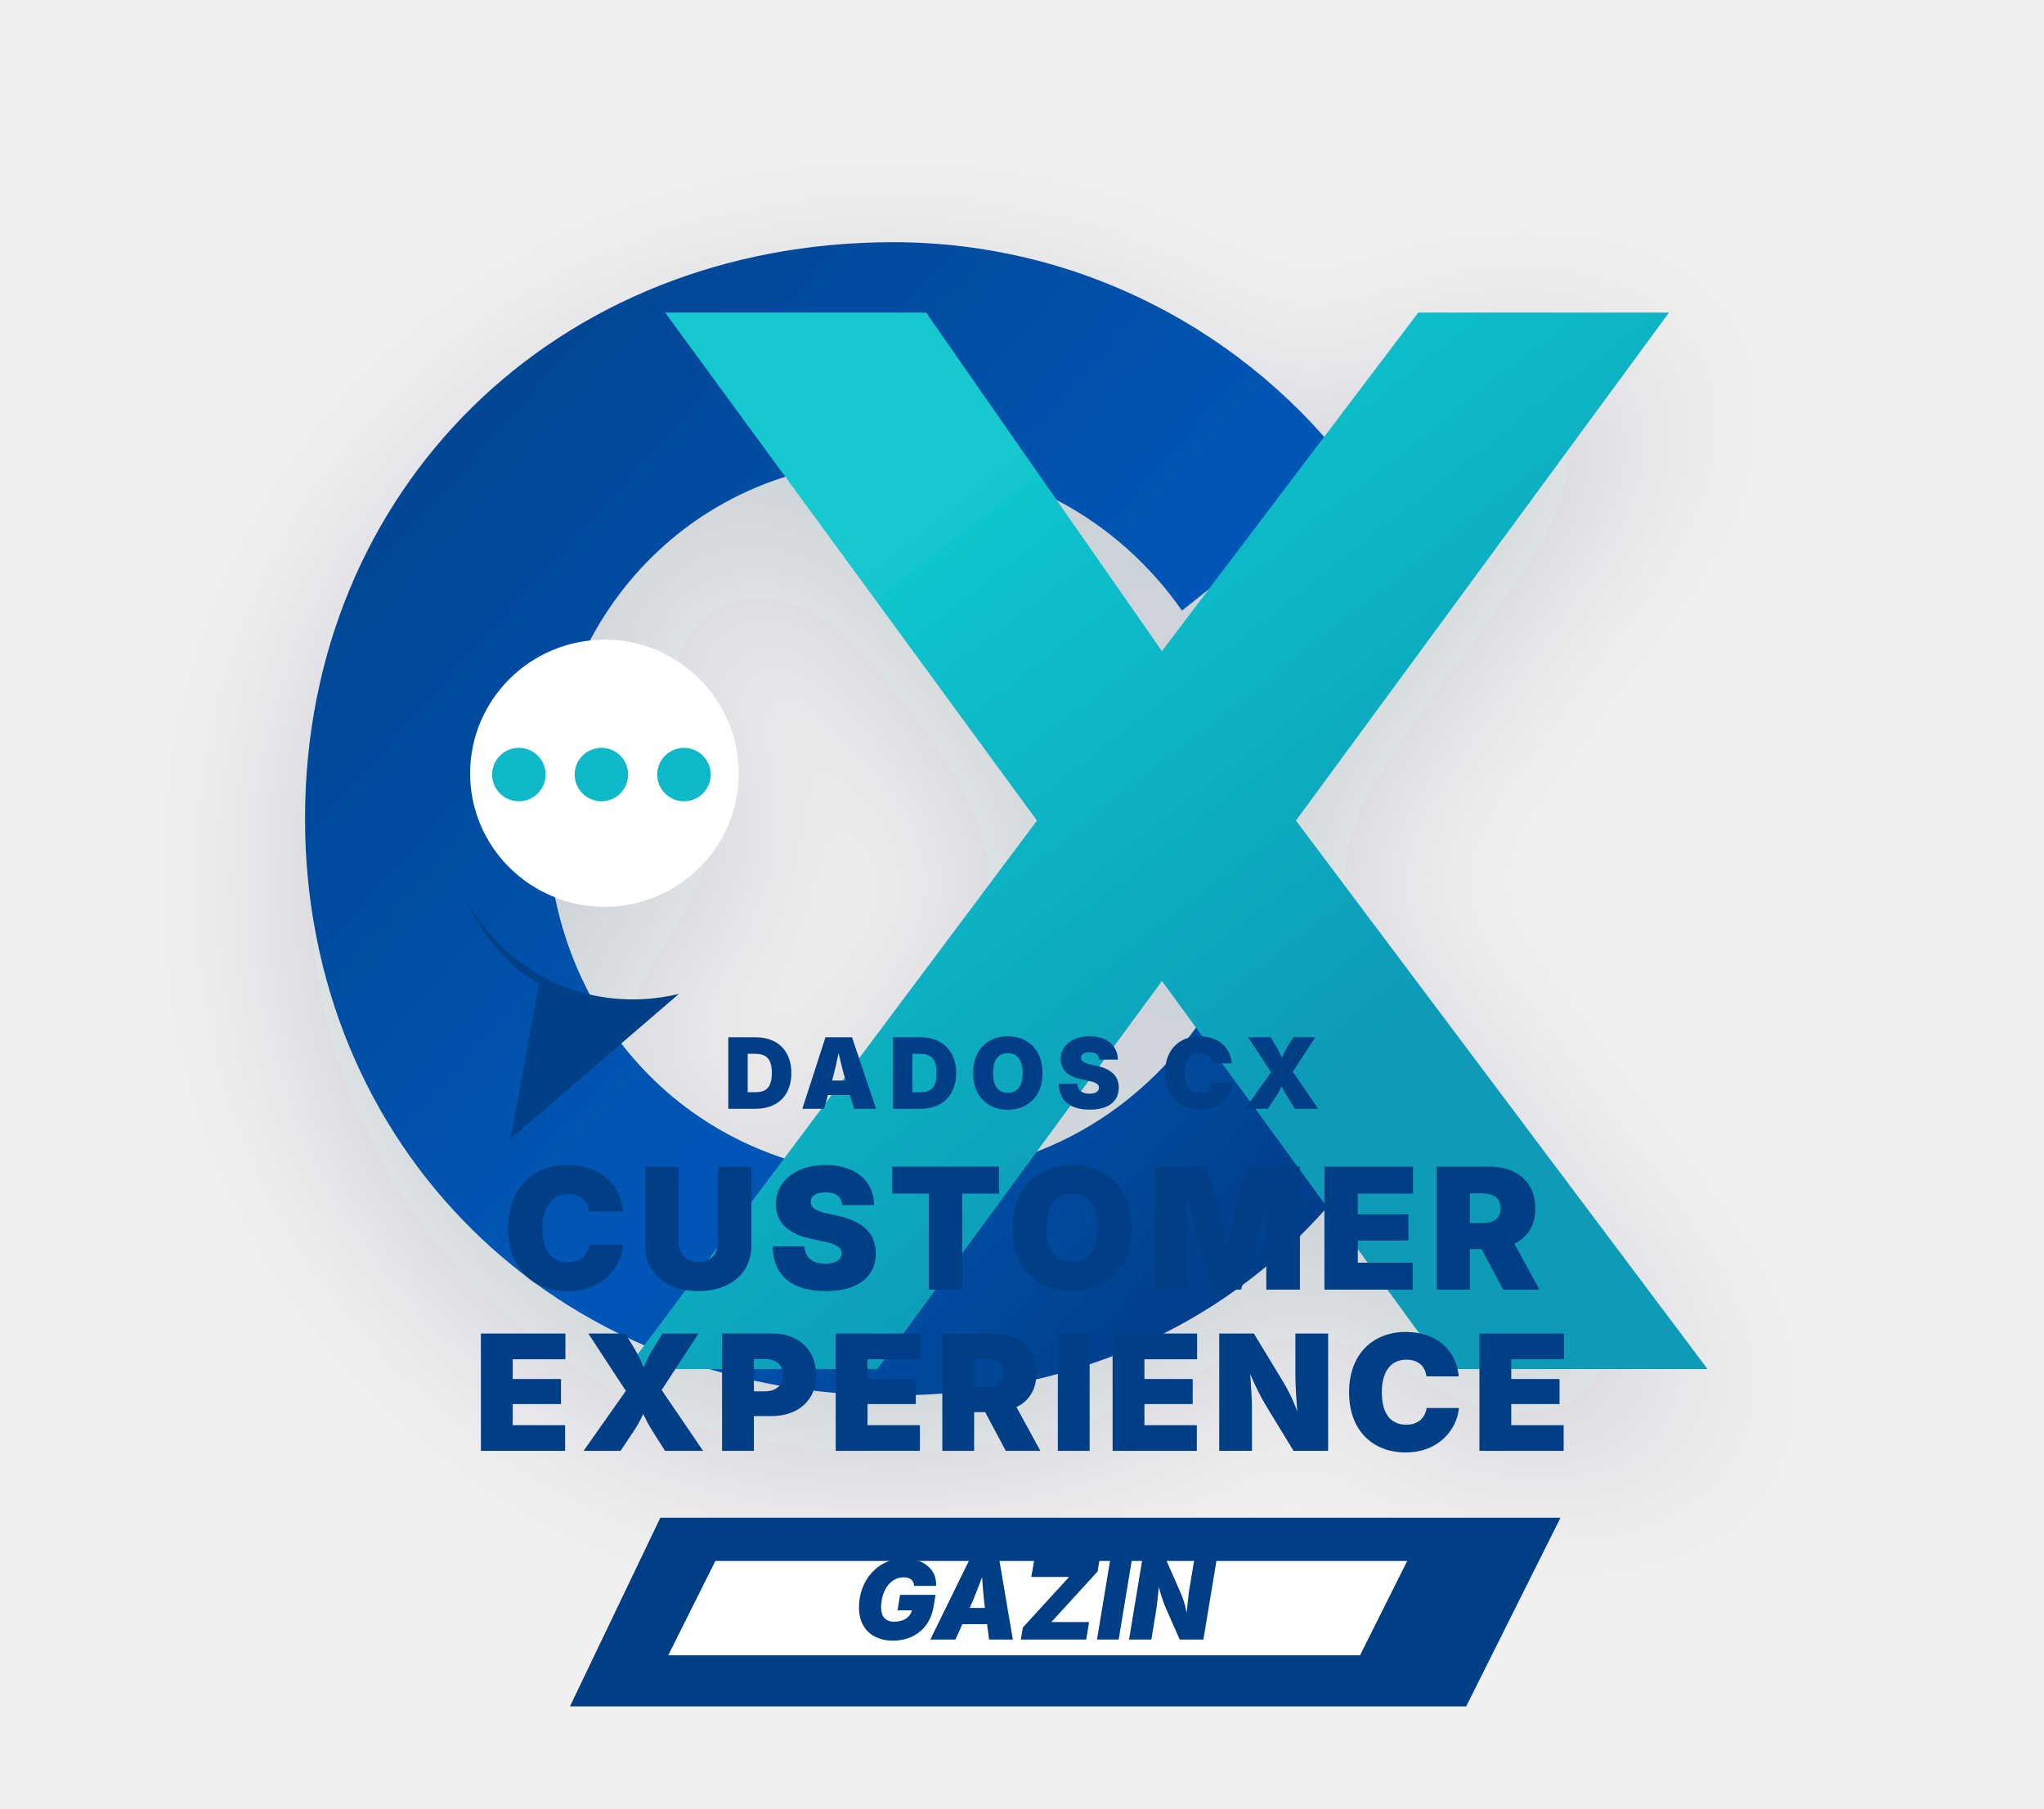
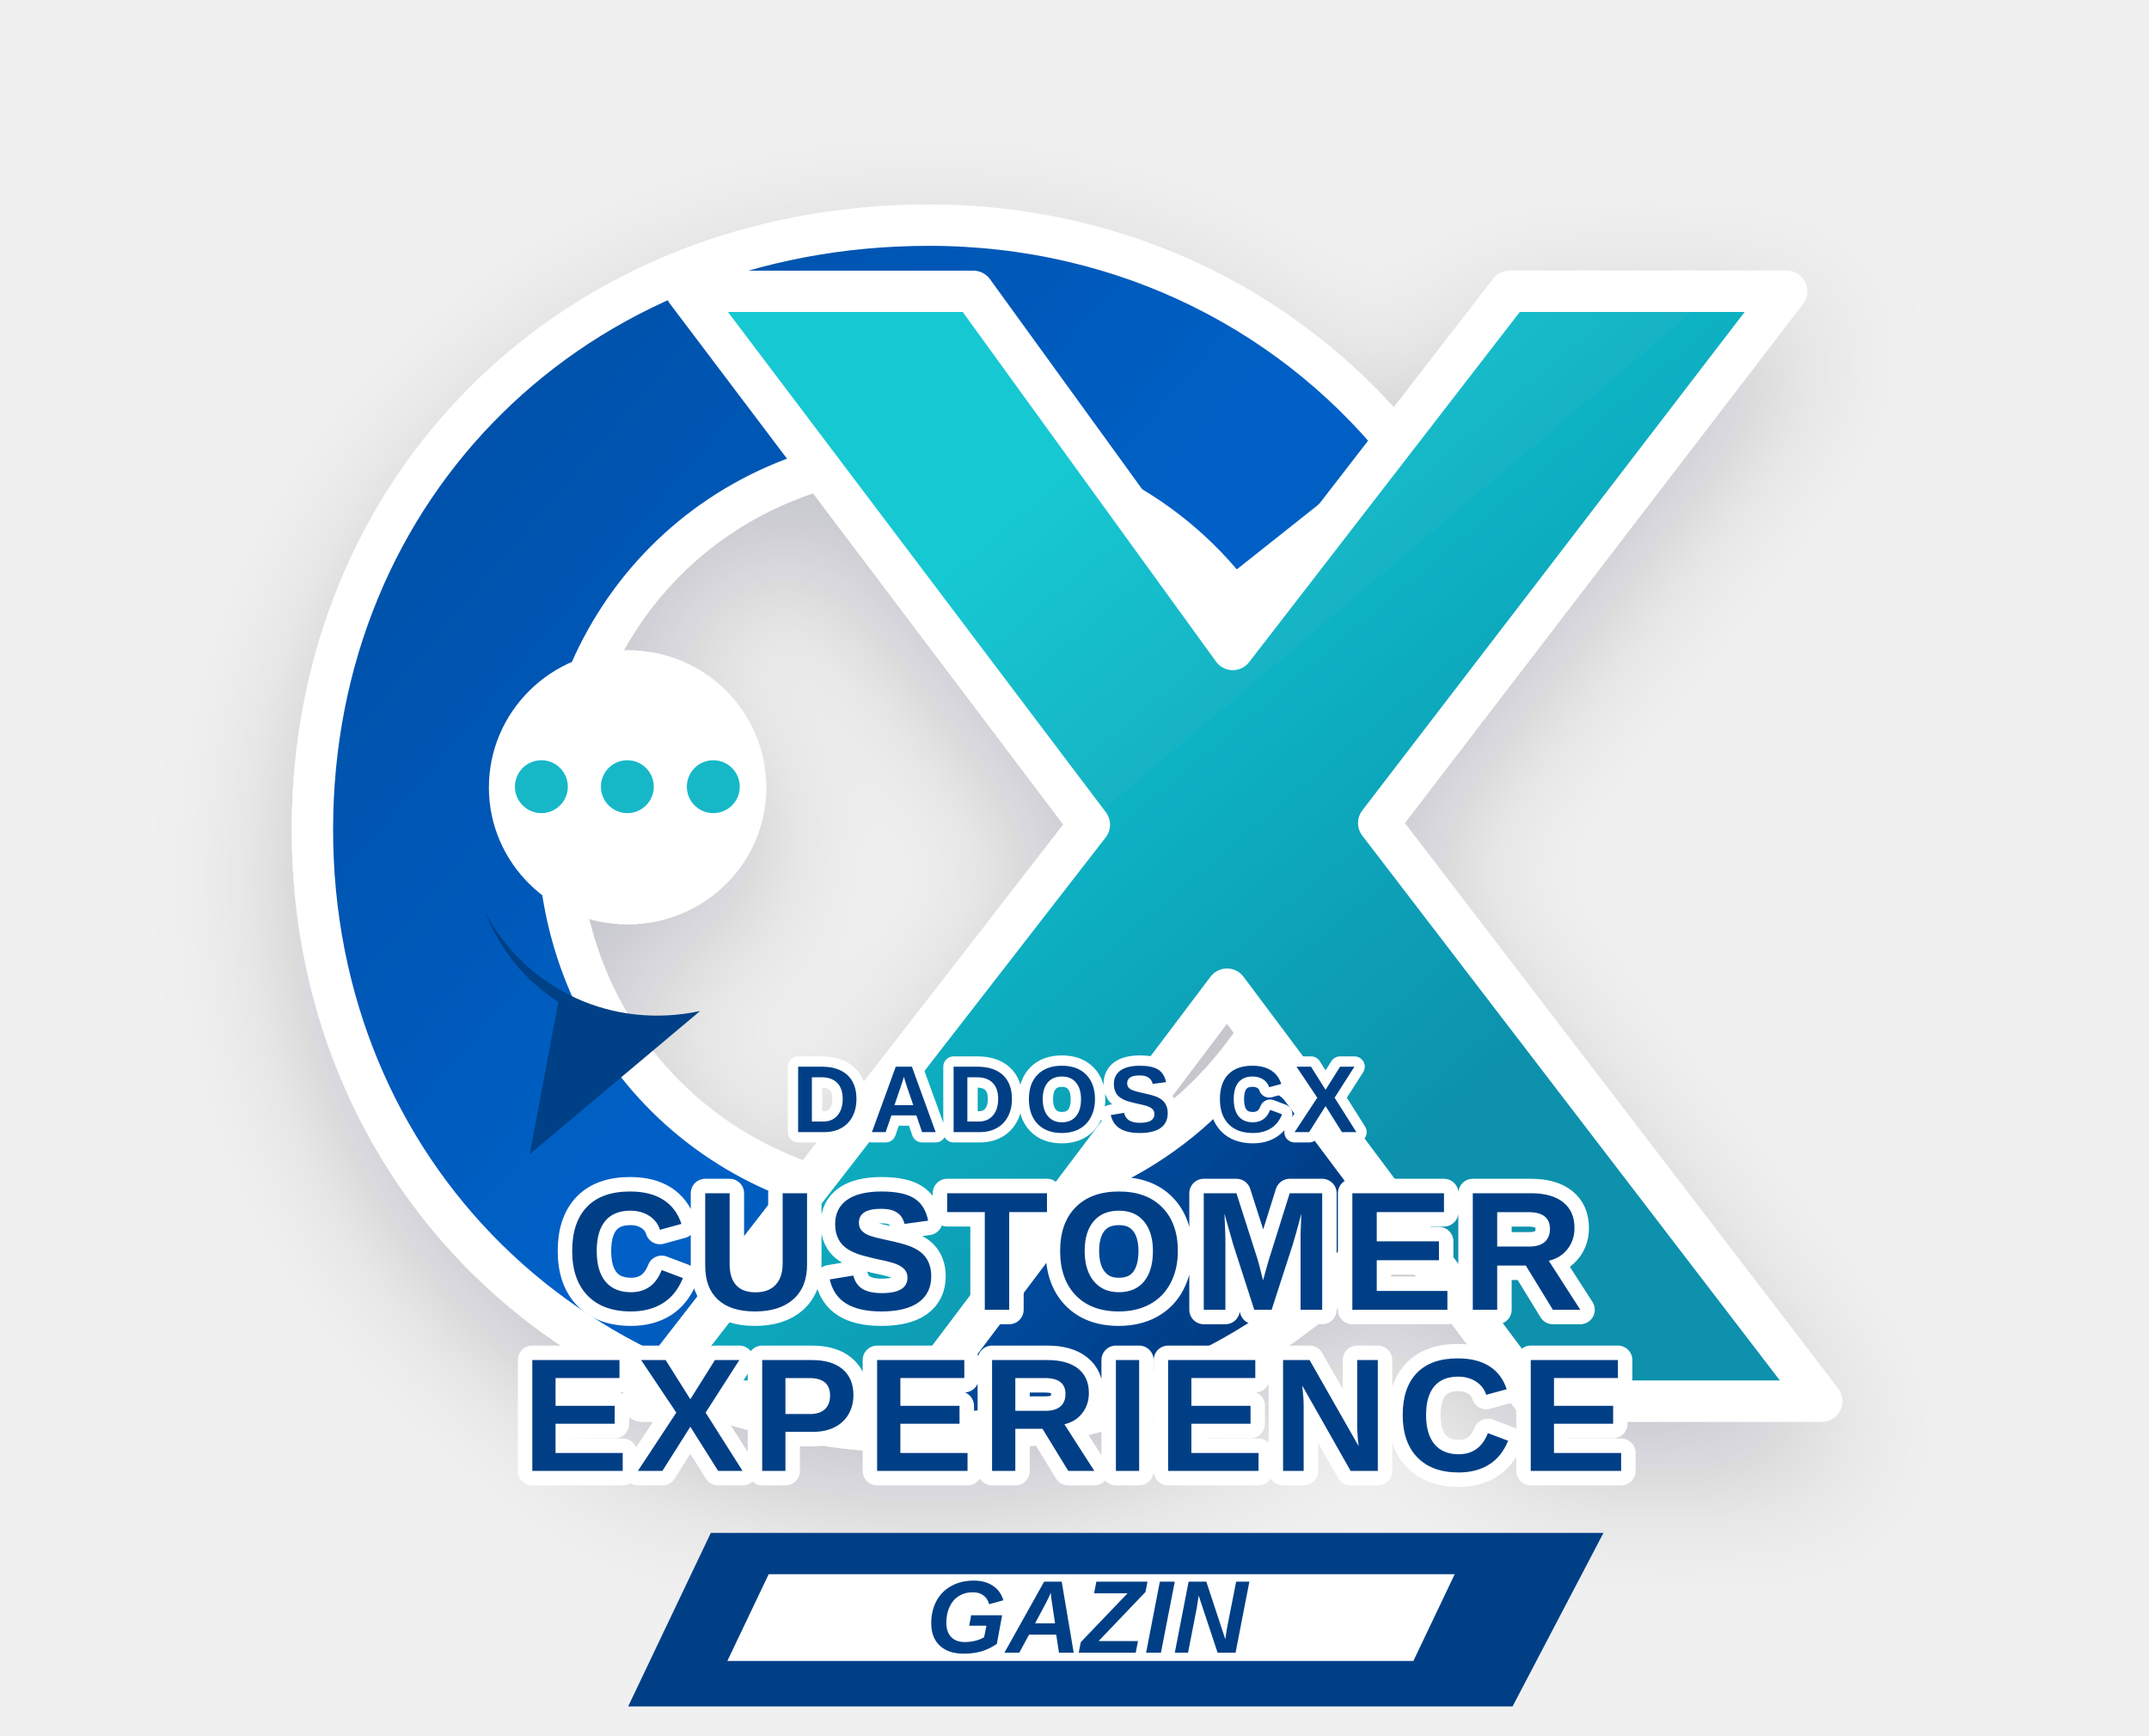
- <svg xmlns="http://www.w3.org/2000/svg" viewBox="0 0 520 460" role="img" aria-labelledby="title desc">
+ <svg xmlns="http://www.w3.org/2000/svg" viewBox="0 0 520 420" role="img" aria-labelledby="title desc">
  <defs>
-     <linearGradient id="cxBlue" x1="65" y1="40" x2="420" y2="360" gradientUnits="userSpaceOnUse">
-       <stop offset="0" stop-color="#003f86" />
-       <stop offset=".55" stop-color="#0057b8" />
-       <stop offset="1" stop-color="#002b63" />
+     <linearGradient id="cxBlue" x1="82" y1="54" x2="378" y2="306" gradientUnits="userSpaceOnUse">
+       <stop offset="0" stop-color="#004b9f" />
+       <stop offset=".55" stop-color="#0061c8" />
+       <stop offset="1" stop-color="#002e68" />
    </linearGradient>
-     <linearGradient id="cxTeal" x1="310" y1="70" x2="420" y2="210" gradientUnits="userSpaceOnUse">
-       <stop offset="0" stop-color="#12c8cf" />
-       <stop offset="1" stop-color="#0a9bb8" />
+     <linearGradient id="cxTeal" x1="320" y1="62" x2="435" y2="198" gradientUnits="userSpaceOnUse">
+       <stop offset="0" stop-color="#18c8d2" />
+       <stop offset="1" stop-color="#0791ad" />
    </linearGradient>
-     <filter id="softShadow" x="-20%" y="-20%" width="140%" height="140%">
-       <feDropShadow dx="0" dy="16" stdDeviation="22" flood-color="#0b2b57" flood-opacity=".16" />
+     <filter id="markShadow" x="-18%" y="-18%" width="136%" height="136%">
+       <feDropShadow dx="0" dy="12" stdDeviation="16" flood-color="#071832" flood-opacity=".18" />
    </filter>
+     <style>
+       .outlined-text { paint-order: stroke fill; stroke: #fff; stroke-linejoin: round; }
+       .wordmark { font-family: Arial, Helvetica, sans-serif; font-weight: 900; fill: #003f86; }
+     </style>
  </defs>
-   <g filter="url(#softShadow)">
-     <path fill="url(#cxBlue)" d="M227.2 61.6c47.4 0 90.4 22.8 117.3 58.9l-43.8 34.8c-16.5-23.6-43.1-38.2-73.5-38.2-50.3 0-88 39.2-88 91.1 0 51.6 38.2 91 89.5 91 32.7 0 59.1-14.5 76.4-39l42.5 34.1c-26.6 38.3-69.7 60.6-120.4 60.6-86.2 0-149.6-63.7-149.6-146.7 0-83.4 63.4-146.6 149.6-146.6Z" />
-     <path fill="url(#cxTeal)" d="M360.8 79.5h63.8l-94.9 129.2 104.7 139.5h-66.7l-72.1-98.7-72.4 98.7h-63.8l104.4-139.5-94.6-129.2h66.4l60 86.1 65.2-86.1Z" />
-     <path fill="#fff" d="M153.8 230.6c18.8 0 34.1-15.2 34.1-33.9s-15.3-34-34.1-34c-18.9 0-34.2 15.3-34.2 34s15.3 33.9 34.2 33.9Z" />
-     <path fill="#003f86" d="M118.5 228.4c10.5 19.9 32.2 29.6 54.2 24.4l-42.8 36.8 7.2-39.3c-8.2-4.9-14.5-12.3-18.6-21.9Z" />
-     <circle cx="132" cy="197" r="6.8" fill="#10b8c9" />
-     <circle cx="153" cy="197" r="6.8" fill="#10b8c9" />
-     <circle cx="174" cy="197" r="6.8" fill="#10b8c9" />
+   <g filter="url(#markShadow)">
+     <path fill="url(#cxBlue)" stroke="#fff" stroke-width="10" stroke-linejoin="round" d="M224.8 54.5c47.8 0 89.6 21.7 116.3 56.5l-42.6 33.8c-16.7-21.9-42.6-35-73.2-35-51.2 0-90.3 39.1-90.3 91 0 51.6 39.5 90.7 91.4 90.7 31.7 0 58.6-13.9 76.1-38.4l41.7 33.4c-26.9 38.4-69.5 60.3-119.4 60.3-86 0-149.2-63.3-149.2-146 0-83 63.2-146.3 149.2-146.3Z" />
+     <path fill="url(#cxTeal)" stroke="#fff" stroke-width="10" stroke-linejoin="round" d="M365.3 70.5h67l-98.7 128.7 107.2 139.9h-69.3l-74.6-99.7-75.2 99.7h-66.3l108.2-139.5-97.5-129.1h69.4l62.8 86.7 67-86.7Z" />
+     <path fill="#fff" d="M151.9 223.7c18.5 0 33.5-14.8 33.5-33.1 0-18.4-15-33.2-33.5-33.2s-33.6 14.8-33.6 33.2c0 18.3 15.1 33.1 33.6 33.1Z" />
+     <path fill="#003f86" d="M117.3 220.7c10.3 19.1 31 28.5 52.1 24l-41.2 34.6 6.9-36.8c-7.8-5-13.8-12.1-17.8-21.8Z" />
+     <circle cx="131" cy="190.4" r="6.4" fill="#13b8c8" />
+     <circle cx="151.8" cy="190.4" r="6.4" fill="#13b8c8" />
+     <circle cx="172.6" cy="190.4" r="6.4" fill="#13b8c8" />
  </g>
-   <text x="260" y="282" text-anchor="middle" font-family="Inter, Arial, sans-serif" font-size="25" font-weight="900" letter-spacing="2.6" fill="#003f86">DADOS CX</text>
-   <text x="260" y="328" text-anchor="middle" font-family="Inter, Arial, sans-serif" font-size="43" font-weight="900" letter-spacing="2.2" fill="#003f86">CUSTOMER</text>
-   <text x="260" y="369" text-anchor="middle" font-family="Inter, Arial, sans-serif" font-size="41" font-weight="900" letter-spacing="2" fill="#003f86">EXPERIENCE</text>
-   <g transform="translate(145 386)">
-     <path d="M23 0h229l-24 48H0L23 0Z" fill="#003f86" />
-     <path d="M37 11h176l-12 24H25l12-24Z" fill="#fff" />
-     <text x="118" y="31" text-anchor="middle" font-family="Arial Black, Inter, Arial, sans-serif" font-size="28" font-style="italic" font-weight="900" fill="#003f86">GAZIN</text>
+   <text class="wordmark outlined-text" x="260" y="274" text-anchor="middle" font-size="23" letter-spacing="2.2" stroke-width="5">DADOS CX</text>
+   <text class="wordmark outlined-text" x="260" y="317" text-anchor="middle" font-size="41" letter-spacing="1.8" stroke-width="7">CUSTOMER</text>
+   <text class="wordmark outlined-text" x="260" y="356" text-anchor="middle" font-size="39" letter-spacing="1.8" stroke-width="7">EXPERIENCE</text>
+   <g transform="translate(152 371)">
+     <path d="M20 0h216l-22 42H0L20 0Z" fill="#003f86" />
+     <path d="M34 10h166l-10 21H24l10-21Z" fill="#fff" />
+     <text x="111" y="29" text-anchor="middle" font-family="Arial Black, Arial, Helvetica, sans-serif" font-size="25" font-style="italic" font-weight="900" fill="#003f86">GAZIN</text>
  </g>
</svg>
